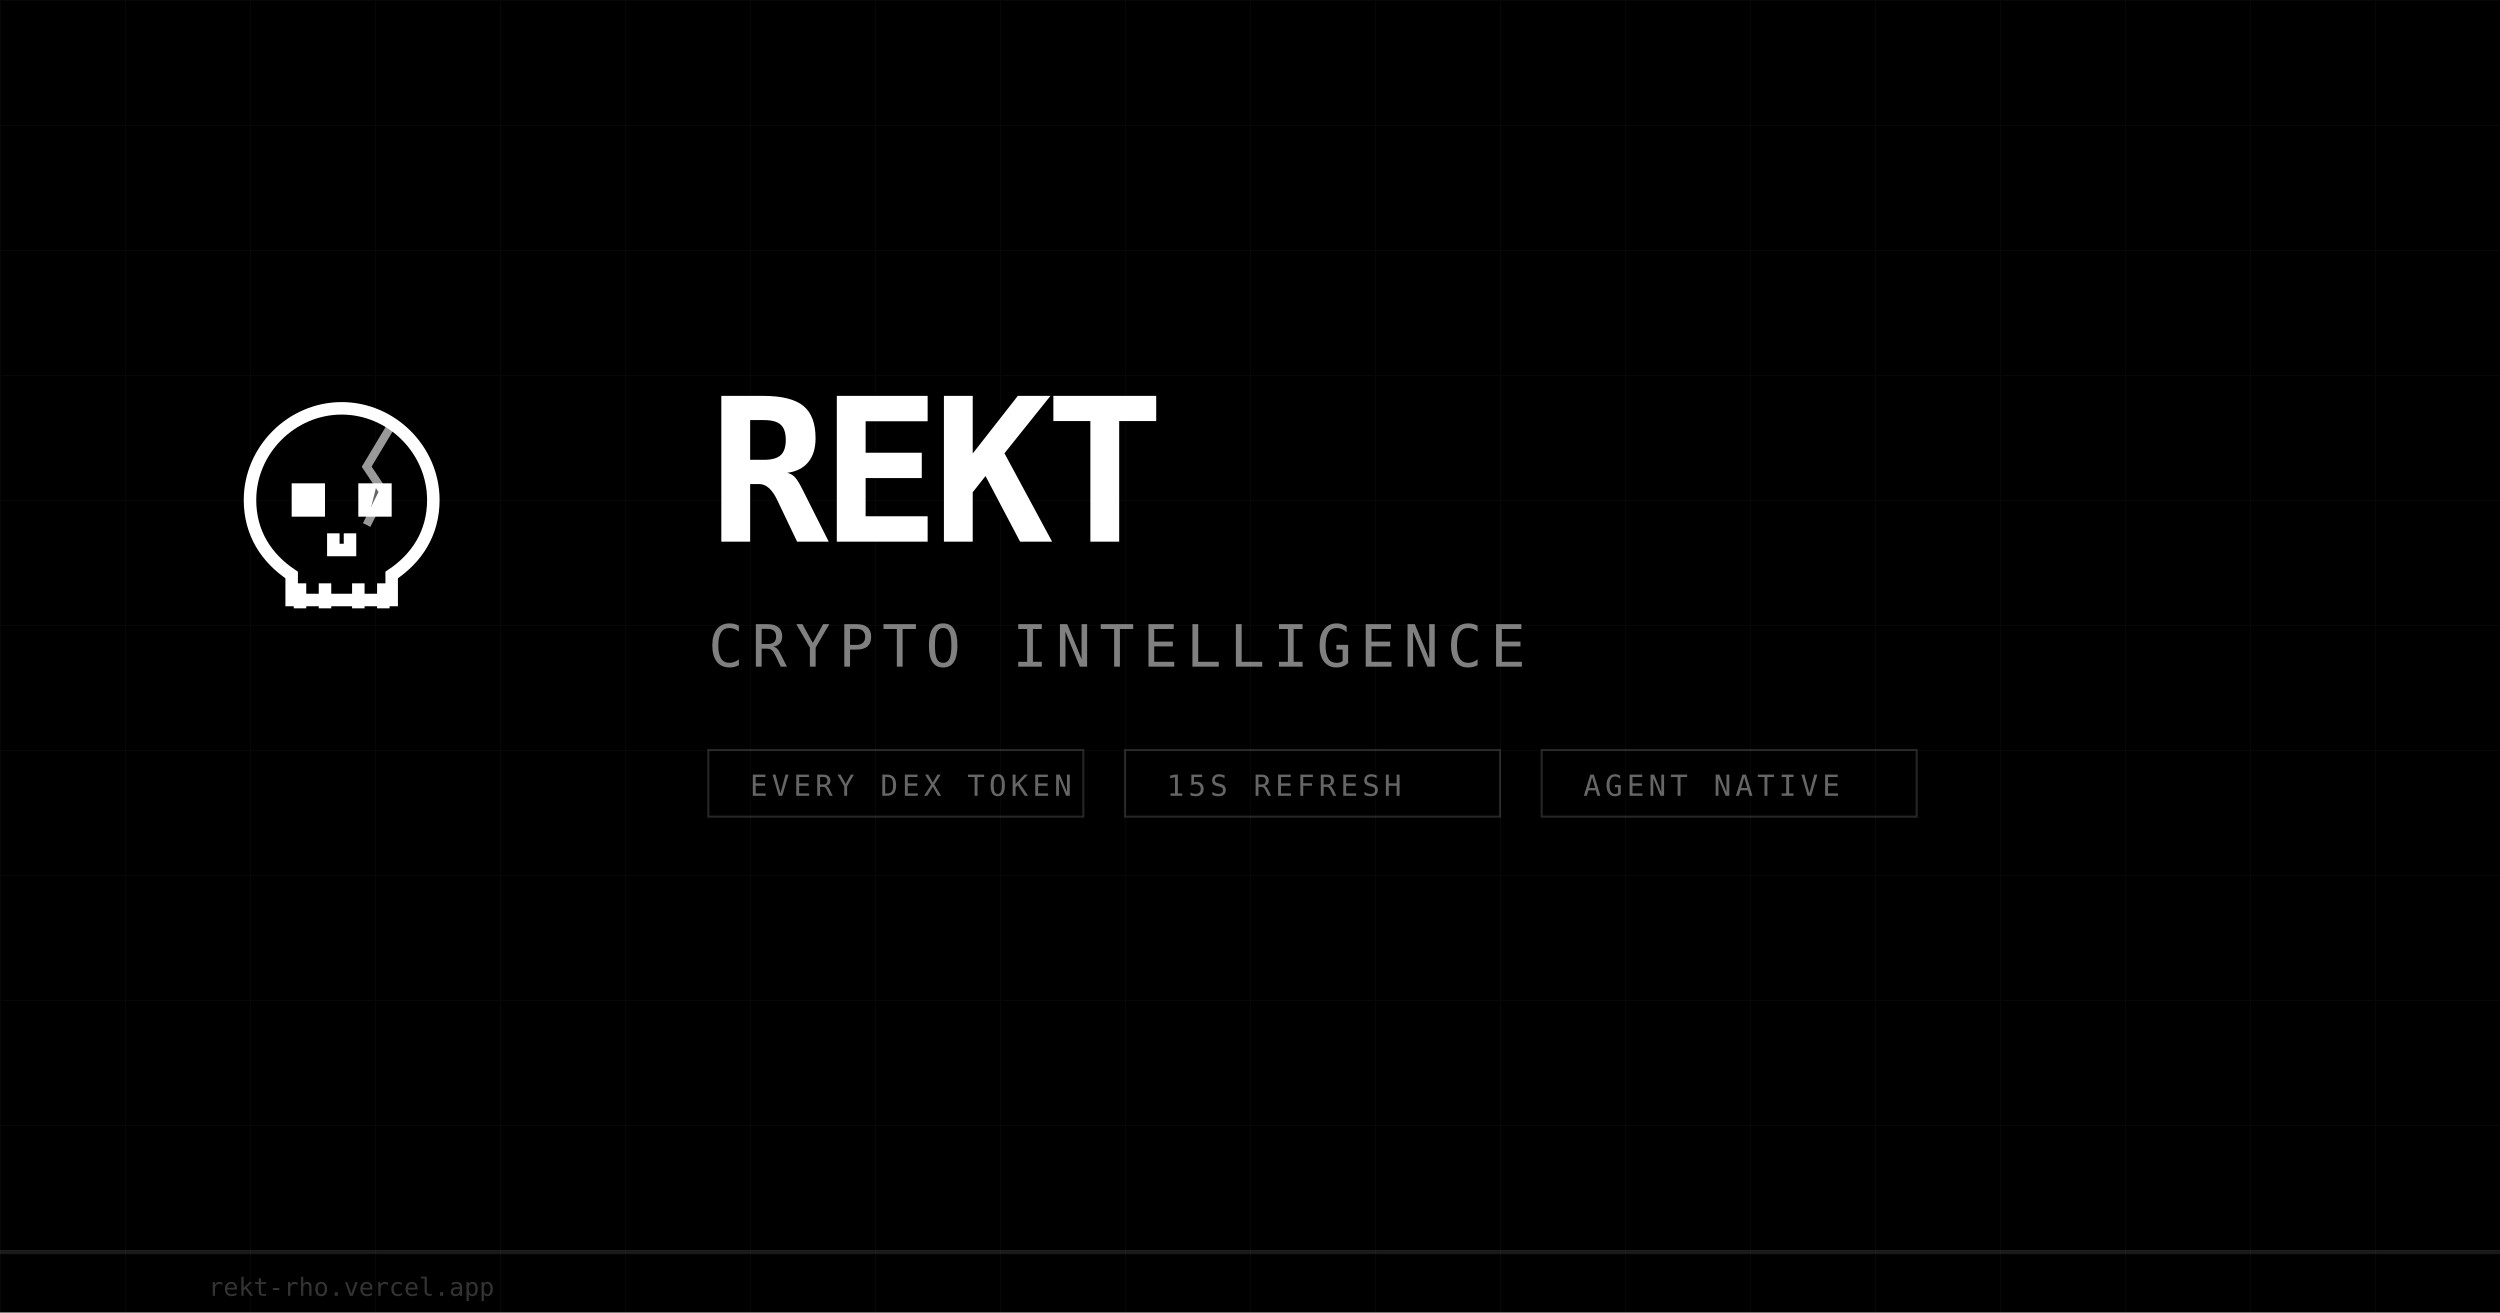
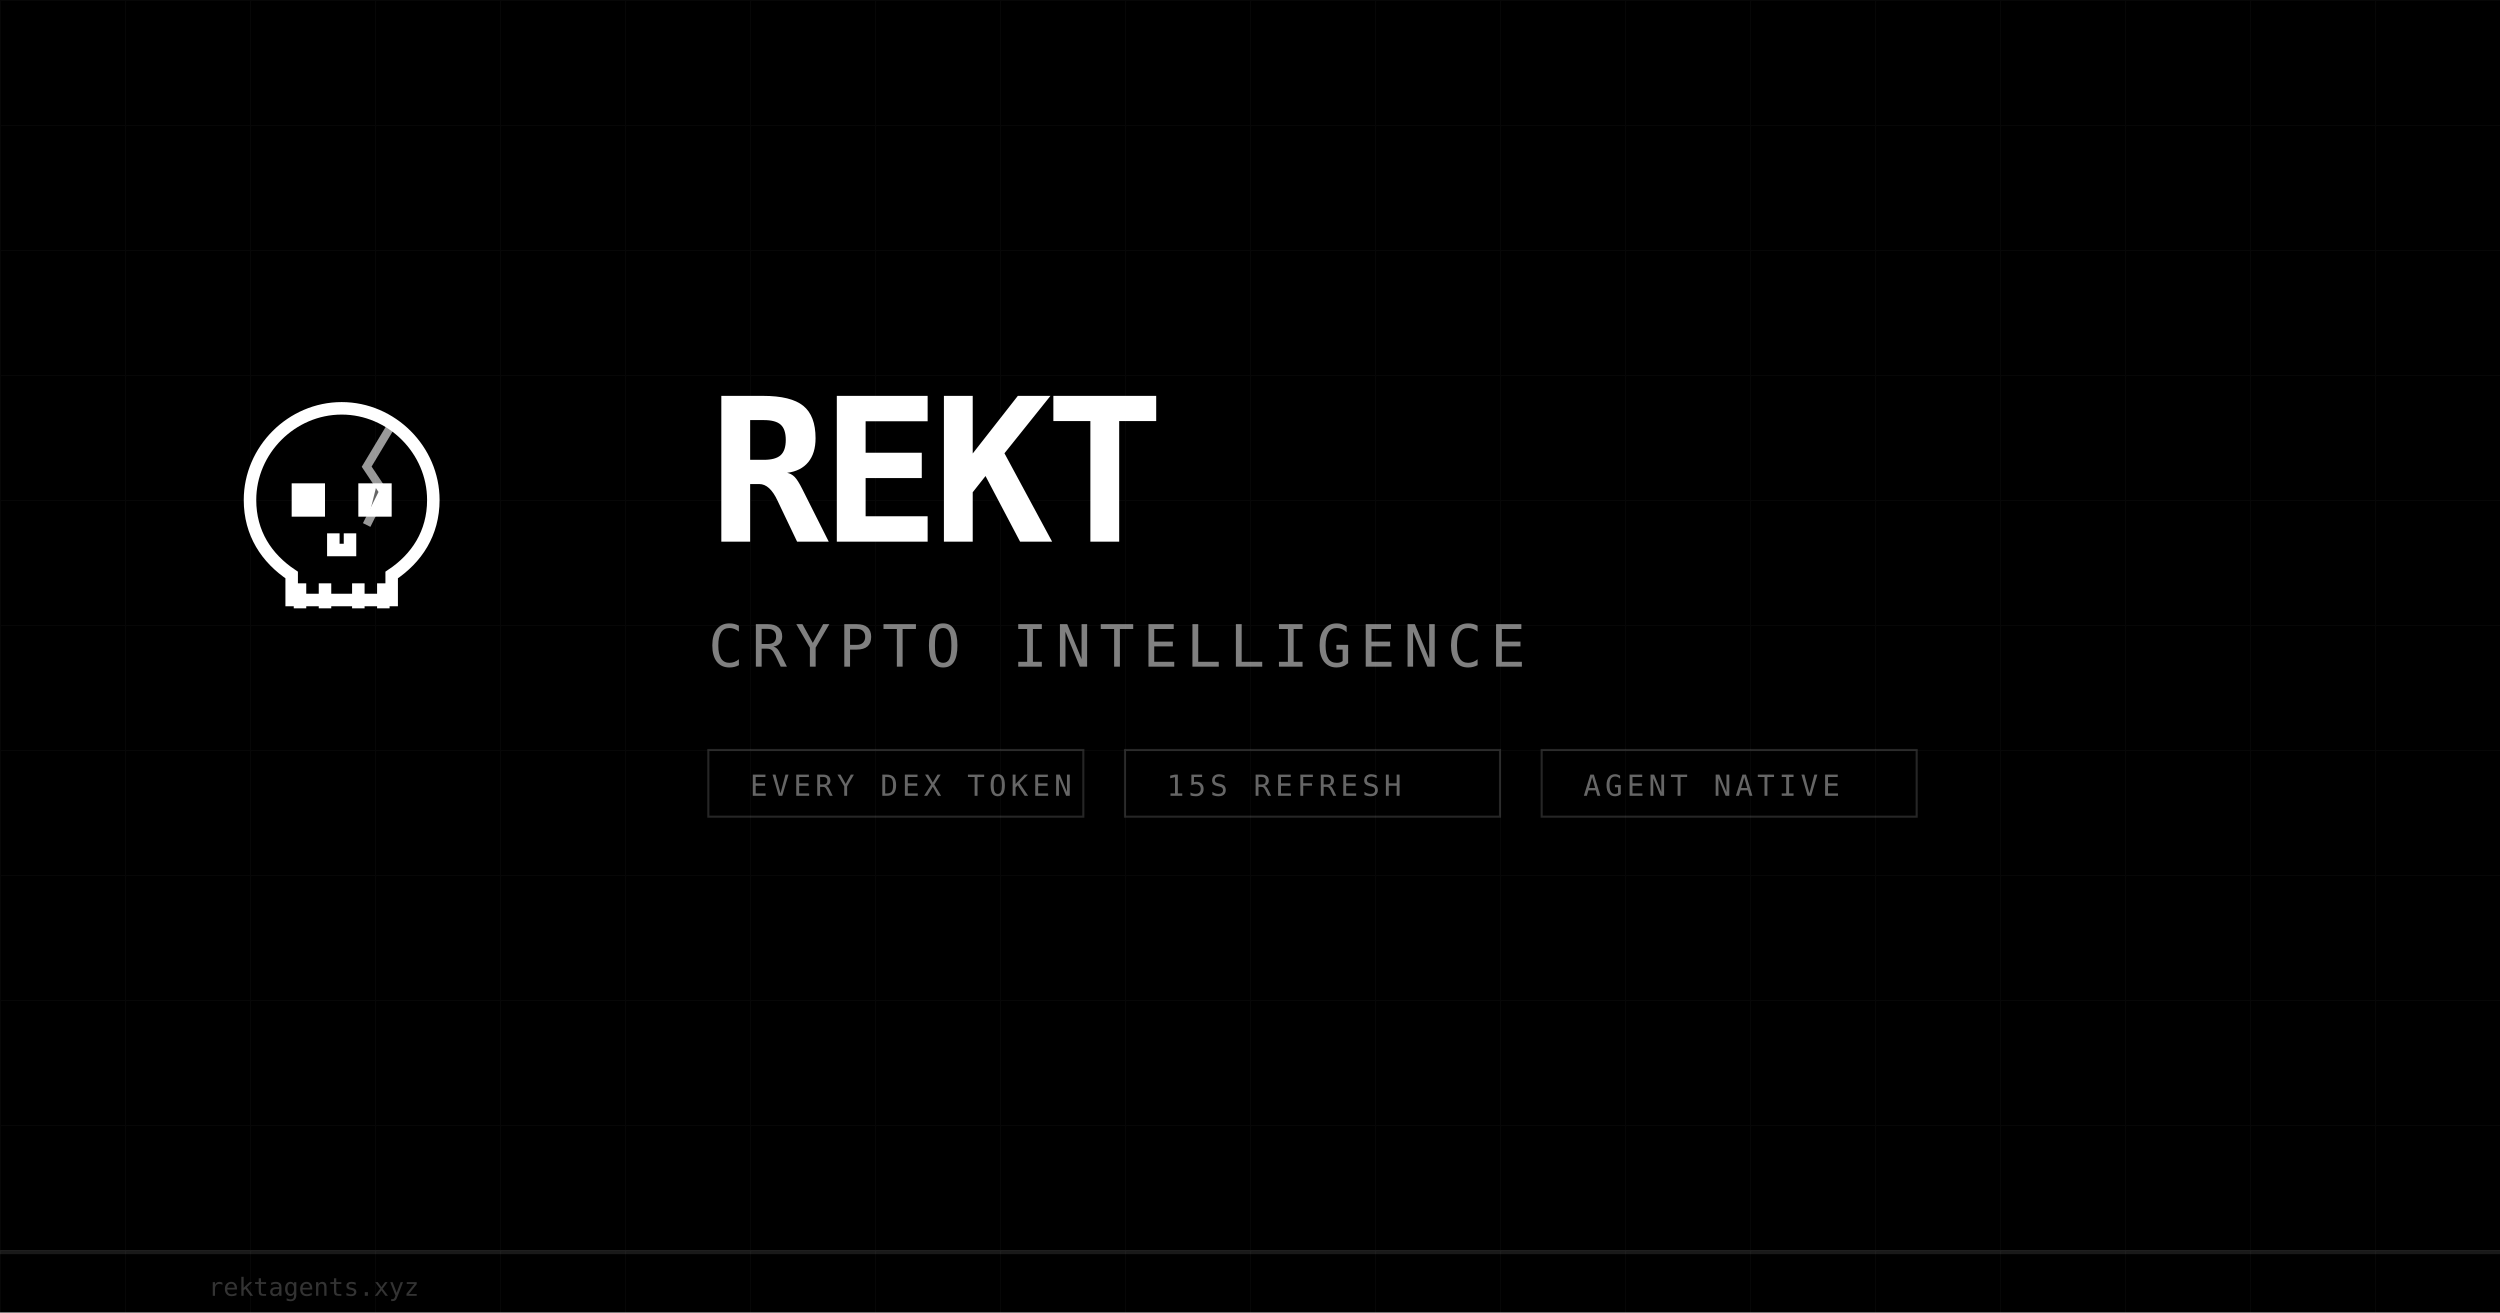
<svg xmlns="http://www.w3.org/2000/svg" width="1200" height="630" viewBox="0 0 1200 630">
  <rect width="1200" height="630" fill="#000000" />
  <defs>
    <pattern id="grid" width="60" height="60" patternUnits="userSpaceOnUse">
      <path d="M 60 0 L 0 0 0 60" fill="none" stroke="rgba(255,255,255,0.03)" stroke-width="1" />
    </pattern>
  </defs>
  <rect width="1200" height="630" fill="url(#grid)" />
  <g transform="translate(100, 180) scale(4)">
    <path d="M16 4C10 4 5 9 5 15c0 4 2 7 5 9v3h12v-3c3-2 5-5 5-9 0-6-5-11-11-11z" fill="none" stroke="white" stroke-width="1.5" stroke-linejoin="miter" />
    <rect x="10" y="13" width="4" height="4" fill="white" />
    <rect x="18" y="13" width="4" height="4" fill="white" />
    <path d="M15 19v2h2v-2" fill="none" stroke="white" stroke-width="1.5" stroke-linejoin="miter" />
    <path d="M11 28v-3M14 28v-3M18 28v-3M21 28v-3" stroke="white" stroke-width="1.5" />
    <path d="M22 6l-3 5 2 3-2 4" stroke="white" stroke-width="1" opacity="0.6" />
  </g>
  <text x="340" y="260" font-family="monospace" font-size="96" font-weight="900" fill="white" letter-spacing="-4">REKT</text>
  <text x="340" y="320" font-family="monospace" font-size="28" fill="rgba(255,255,255,0.5)" letter-spacing="4">CRYPTO INTELLIGENCE</text>
  <rect x="340" y="360" width="180" height="32" fill="none" stroke="rgba(255,255,255,0.15)" stroke-width="1" />
  <text x="360" y="382" font-family="monospace" font-size="14" fill="rgba(255,255,255,0.4)" letter-spacing="2">EVERY DEX TOKEN</text>
  <rect x="540" y="360" width="180" height="32" fill="none" stroke="rgba(255,255,255,0.15)" stroke-width="1" />
  <text x="560" y="382" font-family="monospace" font-size="14" fill="rgba(255,255,255,0.4)" letter-spacing="2">15S REFRESH</text>
  <rect x="740" y="360" width="180" height="32" fill="none" stroke="rgba(255,255,255,0.15)" stroke-width="1" />
  <text x="760" y="382" font-family="monospace" font-size="14" fill="rgba(255,255,255,0.4)" letter-spacing="2">AGENT NATIVE</text>
  <rect x="0" y="600" width="1200" height="2" fill="rgba(255,255,255,0.1)" />
-   <text x="100" y="622" font-family="monospace" font-size="12" fill="rgba(255,255,255,0.2)">rekt-rho.vercel.app</text>
+   <text x="100" y="622" font-family="monospace" font-size="12" fill="rgba(255,255,255,0.2)">rektagents.xyz</text>
</svg>
